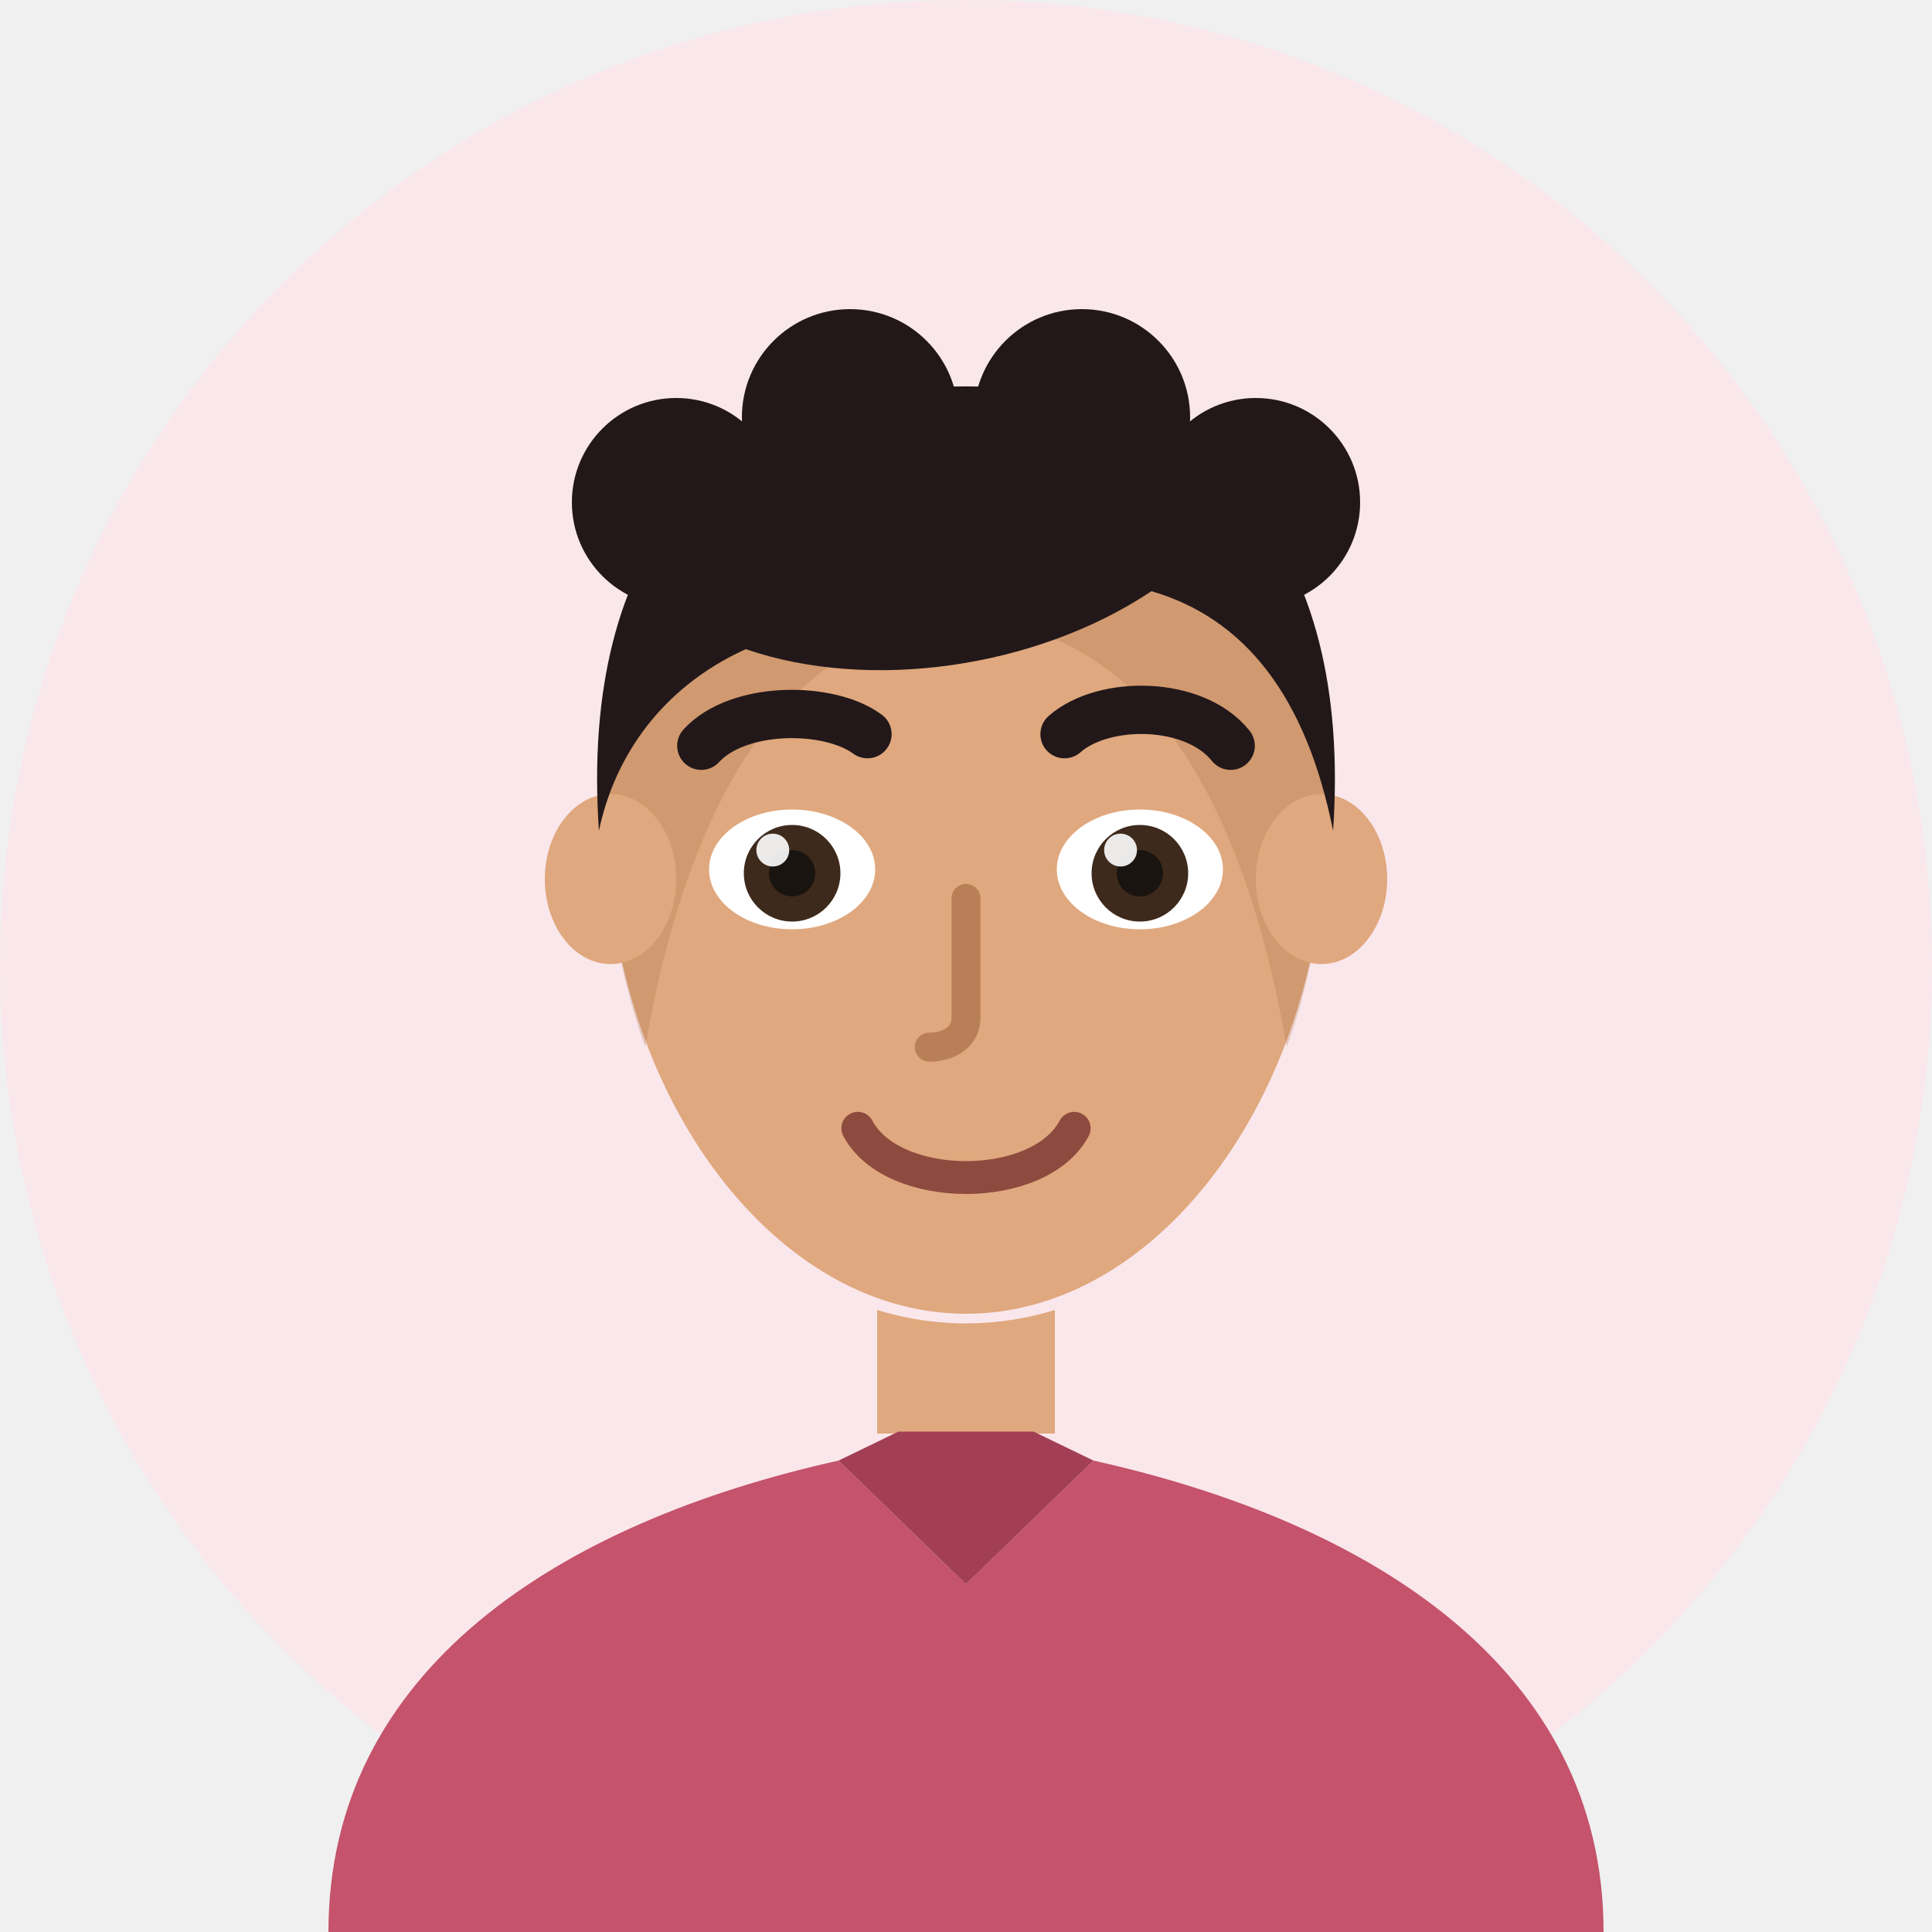
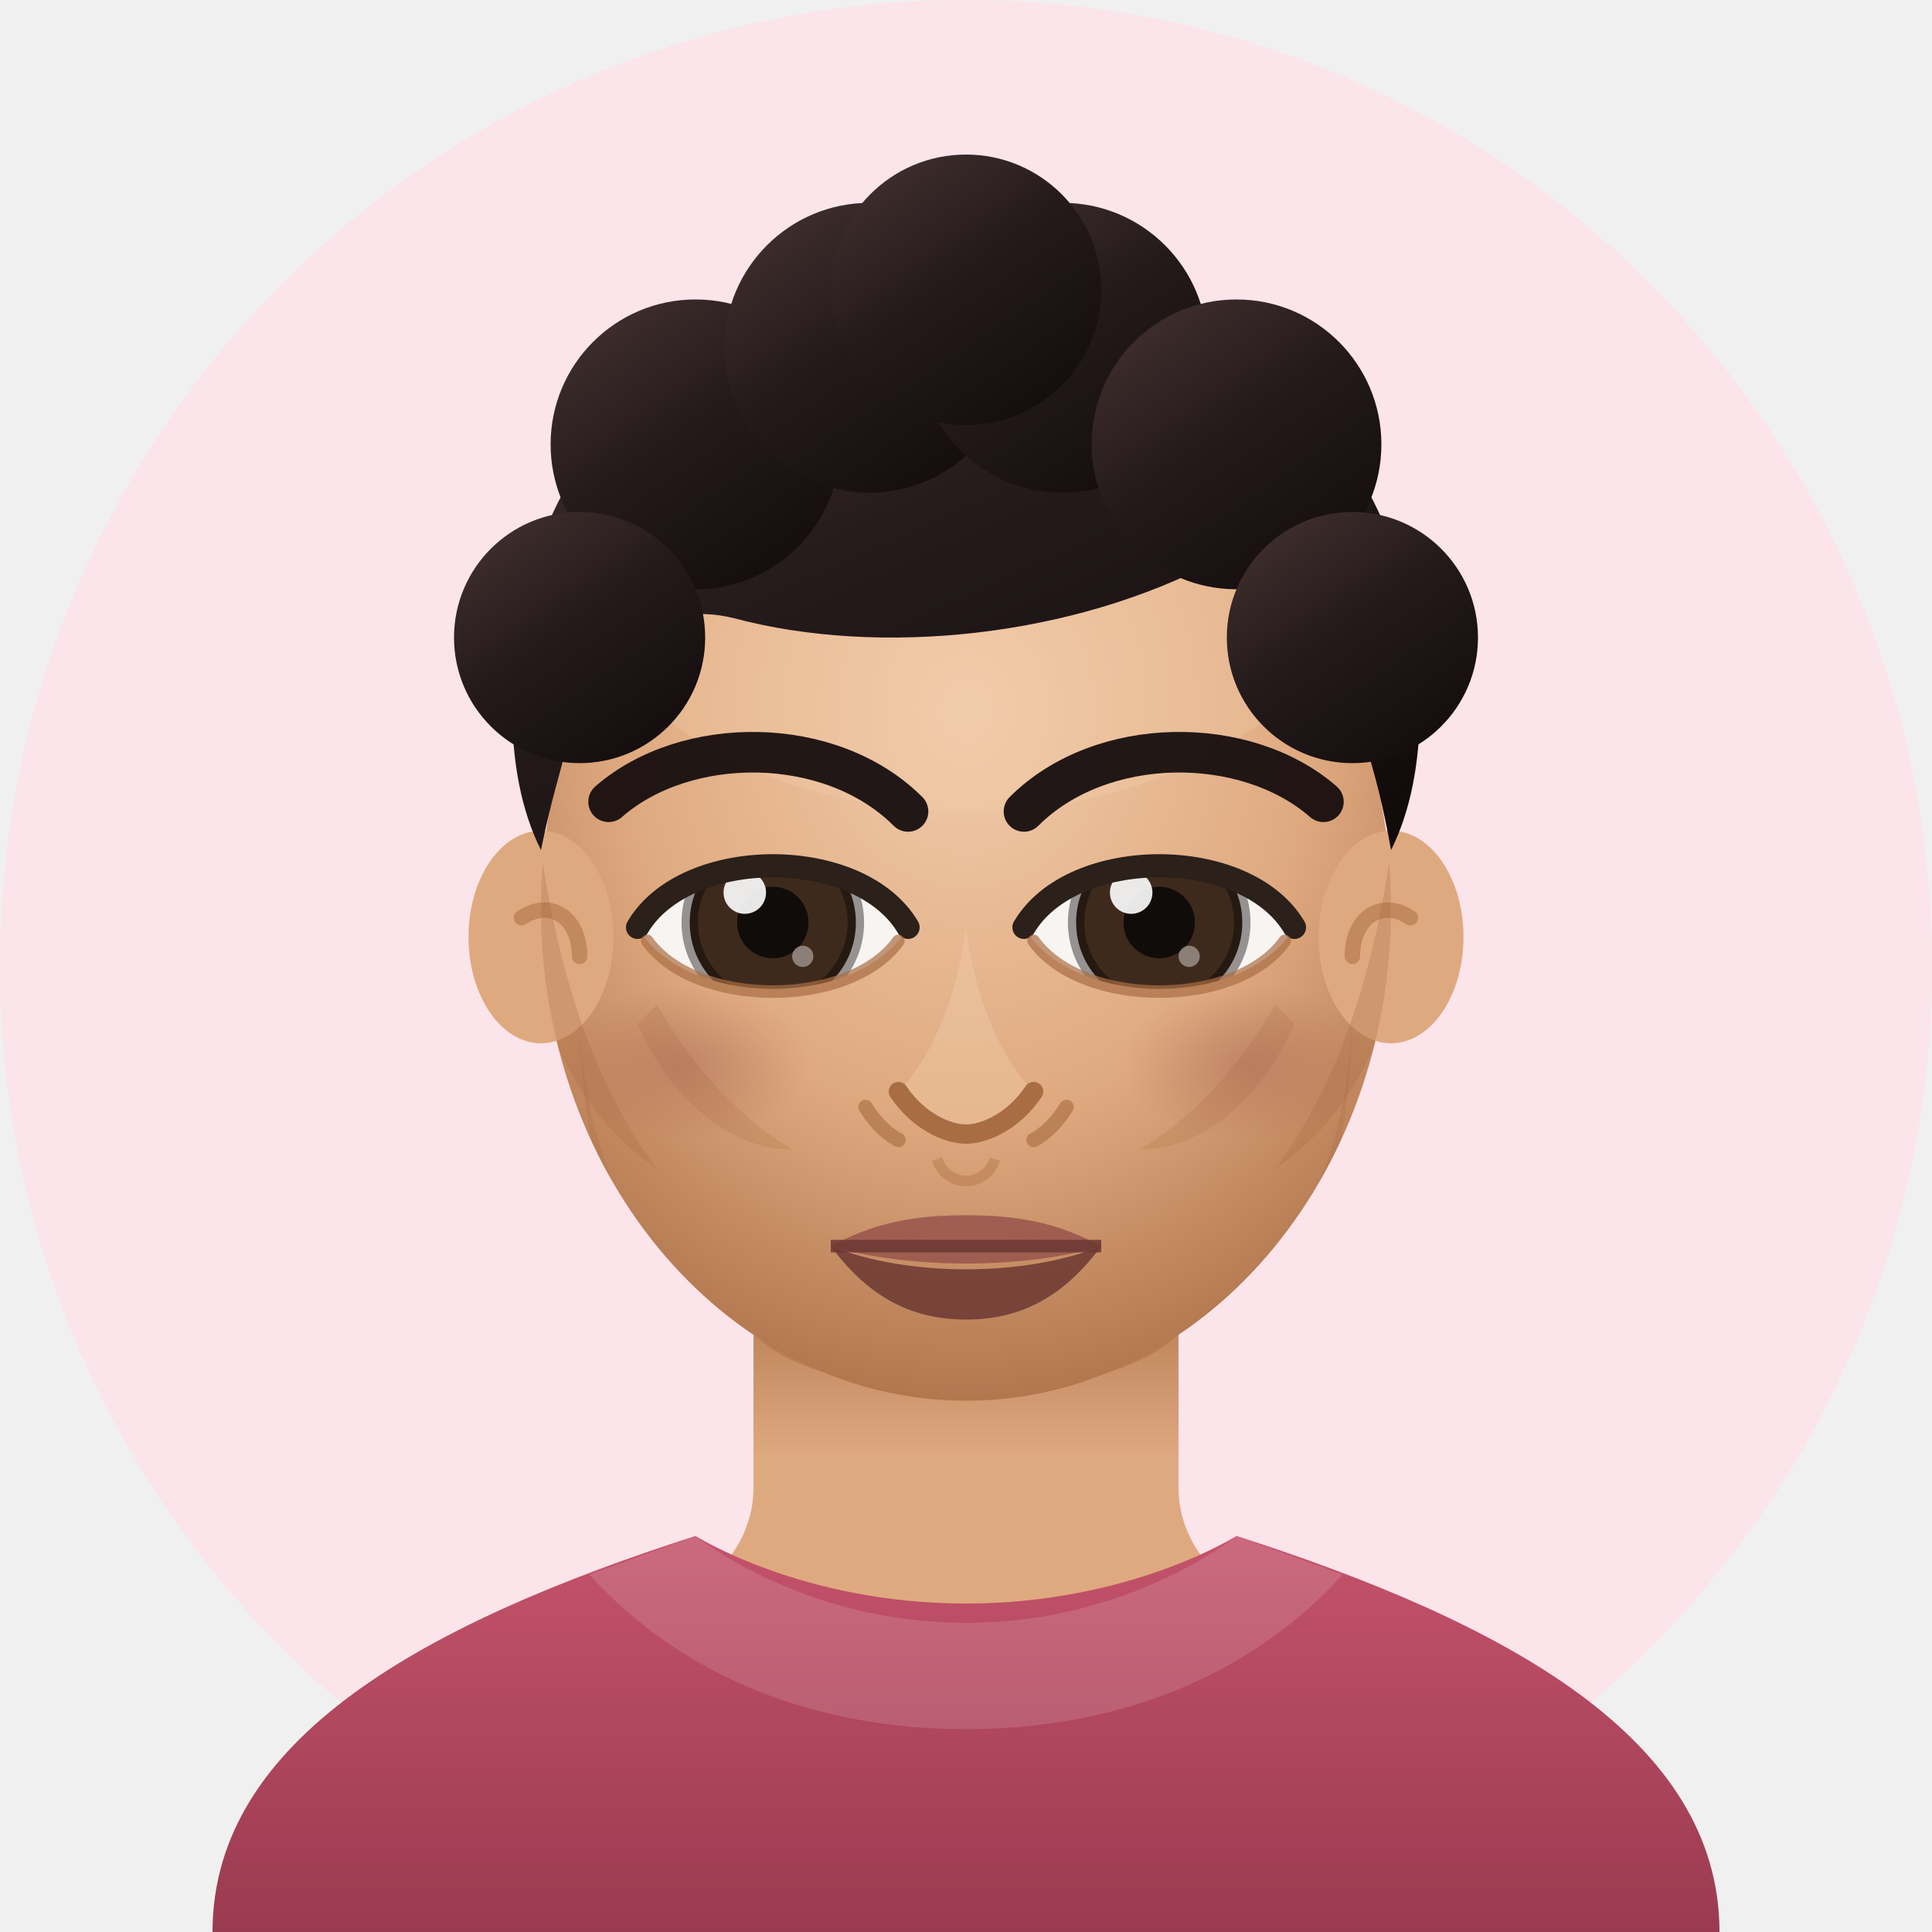
- <svg xmlns="http://www.w3.org/2000/svg" viewBox="0 0 100 100">
-   <circle cx="50" cy="50" r="50" fill="#FAE7EC" />
-   <path d="M50 70c-1.9 0-3.4-.5-3.4-.5l-.1 5.2h7l-.1-5.2s-1.5.5-3.4.5z" fill="#00000018" />
-   <path d="M50 68.5c2.6 0 4.6-.7 4.6-.7v6.4h-9.2v-6.4s2 .7 4.6.7z" fill="#E0A87E" />
-   <path d="M17 100c0-13.6 12-21.2 26.4-24.4L50 82l6.6-6.4C71 78.8 83 86.4 83 100z" fill="#C4536B" />
-   <path d="M43.4 75.6 50 82l6.6-6.4-3.1-1.5H46.5z" fill="#A33F55" />
-   <path d="M50 21c12.4 0 18.6 8.4 18.6 21.6 0 13.6-8.4 25.4-18.6 25.4S31.4 56.2 31.4 42.6C31.4 29.4 37.6 21 50 21z" fill="#E0A87E" />
-   <path d="M50 21c12.4 0 18.6 8.4 18.6 21.6 0 4-.7 8-2 11.6-2.4-14-8.2-22-16.6-22s-14.2 8-16.6 22c-1.3-3.6-2-7.6-2-11.6C31.4 29.4 37.6 21 50 21z" fill="#A56A42" opacity=".25" />
-   <ellipse cx="31.6" cy="45.5" rx="3.4" ry="4.4" fill="#E0A87E" />
-   <ellipse cx="68.4" cy="45.5" rx="3.4" ry="4.4" fill="#E0A87E" />
-   <path d="M31 43c-1-14.6 6-23 19-23s20 8.4 19 23c-1.4-7-4.6-11-9.4-12.4-6 4-14.6 5.2-21 3-4.4 2-6.8 5.6-7.6 9.4z" fill="#22181A" />
-   <circle cx="35" cy="26" r="5.4" fill="#22181A" />
-   <circle cx="44" cy="21.6" r="5.6" fill="#22181A" />
-   <circle cx="56" cy="21.6" r="5.6" fill="#22181A" />
-   <circle cx="65" cy="26" r="5.4" fill="#22181A" />
-   <path d="M36.3 38.6c1.9-2.08 6.6-2.08 8.6-.6" stroke="#22181A" stroke-width="2.5" fill="none" stroke-linecap="round" />
-   <path d="M55.1 38c2-1.768 6.7-1.768 8.6.6" stroke="#22181A" stroke-width="2.5" fill="none" stroke-linecap="round" />
-   <ellipse cx="41" cy="45" rx="4.3" ry="3.1" fill="#fff" />
-   <circle cx="41" cy="45.2" r="2.5" fill="#3E2A1C" />
-   <circle cx="41" cy="45.2" r="1.2" fill="#1a1410" />
-   <circle cx="40" cy="44" r=".85" fill="#fff" opacity=".9" />
-   <ellipse cx="59" cy="45" rx="4.3" ry="3.1" fill="#fff" />
-   <circle cx="59" cy="45.2" r="2.5" fill="#3E2A1C" />
-   <circle cx="59" cy="45.2" r="1.2" fill="#1a1410" />
-   <circle cx="58" cy="44" r=".85" fill="#fff" opacity=".9" />
-   <path d="M50 46.5v6.2c0 .9-.8 1.5-1.9 1.5" stroke="#A56A42" stroke-width="1.5" fill="none" stroke-linecap="round" stroke-linejoin="round" opacity=".65" />
-   <path d="M44.4 58.4c1.8 3.4 9.4 3.4 11.2 0" stroke="#8d4a3f" stroke-width="1.7" fill="none" stroke-linecap="round" />
+ <svg xmlns="http://www.w3.org/2000/svg" viewBox="0 0 200 200">
+   <defs>
+     <radialGradient id="s8" cx="50%" cy="30%" r="75%">
+       <stop offset="0" stop-color="#F1CCAB" />
+       <stop offset=".55" stop-color="#DFA97F" />
+       <stop offset="1" stop-color="#A96D44" />
+     </radialGradient>
+     <linearGradient id="n8" x1="0" y1="0" x2="0" y2="1">
+       <stop offset="0" stop-color="#A96D44" />
+       <stop offset=".6" stop-color="#DFA97F" />
+     </linearGradient>
+     <linearGradient id="h8" x1=".15" y1="0" x2=".85" y2="1">
+       <stop offset="0" stop-color="#42302F" />
+       <stop offset=".45" stop-color="#241A1B" />
+       <stop offset="1" stop-color="#120B0C" />
+     </linearGradient>
+     <linearGradient id="c8" x1="0" y1="0" x2="0" y2="1">
+       <stop offset="0" stop-color="#C4536B" />
+       <stop offset="1" stop-color="#9A3A50" />
+     </linearGradient>
+     <radialGradient id="r8" cx="50%" cy="50%" r="50%">
+       <stop offset="0" stop-color="#93504A" stop-opacity=".3" />
+       <stop offset="1" stop-color="#93504A" stop-opacity="0" />
+     </radialGradient>
+     <clipPath id="H8">
+       <ellipse cx="100" cy="94" rx="44" ry="51" />
+     </clipPath>
+     <clipPath id="L8">
+       <path d="M66 96c5-8.5 23-8.5 28 0-5 8.5-23 8.5-28 0z" />
+     </clipPath>
+     <clipPath id="R8">
+       <path d="M106 96c5-8.5 23-8.5 28 0-5 8.5-23 8.5-28 0z" />
+     </clipPath>
+   </defs>
+   <circle cx="100" cy="100" r="100" fill="#FBE4EA" />
+   <path d="M78 128h44v26c0 8 8 12 8 12H70s8-4 8-12z" fill="url(#n8)" />
+   <path d="M78 128h44v10c-7 8-37 8-44 0z" fill="#A96D44" opacity=".5" />
+   <path d="M100 166c-17 0-28-7-28-7C44 168 22 180 22 200h156c0-20-22-32-50-41 0 0-11 7-28 7z" fill="url(#c8)" />
+   <path d="M72 159s11 9 28 9 28-9 28-9l11 4c-10 11-24 16-39 16s-29-5-39-16z" fill="#fff" opacity=".13" />
+   <ellipse cx="100" cy="94" rx="44" ry="51" fill="url(#s8)" />
+   <g clip-path="url(#H8)">
+     <ellipse cx="100" cy="58" rx="40" ry="26" fill="#F1CCAB" opacity=".32" />
+     <path d="M60 104c0 16 4 28 11 35 8 8 19 12 29 12s21-4 29-12c7-7 11-19 11-35 c0 26-18 43-40 43s-40-17-40-43z" fill="#A96D44" opacity=".28" />
+   </g>
+   <ellipse cx="56" cy="97" rx="7.5" ry="11" fill="#DFA97F" />
+   <ellipse cx="144" cy="97" rx="7.5" ry="11" fill="#DFA97F" />
+   <path d="M54 95c3-2 6 0 6 4M146 95c-3-2-6 0-6 4" stroke="#A96D44" stroke-width="1.6" fill="none" opacity=".55" stroke-linecap="round" />
+   <g clip-path="url(#H8)">
+     <path d="M56 88c2 14 6 25 12 33-9-6-14-18-15-33z" fill="#A96D44" opacity=".3" />
+     <path d="M144 88c-2 14-6 25-12 33 9-6 14-18 15-33z" fill="#A96D44" opacity=".3" />
+     <path d="M68 104c4 7 9 12 14 15-7 0-13-6-16-13z" fill="#A96D44" opacity=".22" />
+     <path d="M132 104c-4 7-9 12-14 15 7 0 13-6 16-13z" fill="#A96D44" opacity=".22" />
+   </g>
+   <ellipse cx="71" cy="110" rx="13" ry="8" fill="url(#r8)" />
+   <ellipse cx="129" cy="110" rx="13" ry="8" fill="url(#r8)" />
+   <path d="M100 28c28 0 47 19 47 45 0 6-1 11-3 15-3-17-9-27-18-30-15 8-35 10-50 6-8-2-15 3-17 12-1 4-2 7-3 12-2-4-3-9-3-15 0-26 19-45 47-45z" fill="url(#h8)" />
+   <circle cx="72" cy="46" r="15" fill="url(#h8)" />
+   <circle cx="90" cy="36" r="15" fill="url(#h8)" />
+   <circle cx="110" cy="36" r="15" fill="url(#h8)" />
+   <circle cx="128" cy="46" r="15" fill="url(#h8)" />
+   <circle cx="60" cy="66" r="13" fill="url(#h8)" />
+   <circle cx="140" cy="66" r="13" fill="url(#h8)" />
+   <circle cx="100" cy="30" r="14" fill="url(#h8)" />
+   <path d="M63 83c8-7 23-7 31 1" stroke="#120B0C" stroke-width="4.2" fill="none" stroke-linecap="round" opacity=".93" />
+   <path d="M137 83c-8-7-23-7-31 1" stroke="#120B0C" stroke-width="4.2" fill="none" stroke-linecap="round" opacity=".93" />
+   <path d="M66 96c5-8.5 23-8.5 28 0-5 8.5-23 8.5-28 0z" fill="#F8F4F1" />
+   <g clip-path="url(#L8)">
+     <circle cx="80" cy="95.5" r="8.6" fill="#3E2A1C" />
+     <circle cx="80" cy="95.5" r="8.6" fill="none" stroke="#0006" stroke-width="1.7" />
+     <circle cx="80" cy="95.5" r="3.7" fill="#100C09" />
+     <circle cx="77.1" cy="92.4" r="2.2" fill="#fff" opacity=".9" />
+     <circle cx="83.1" cy="99" r="1.1" fill="#fff" opacity=".4" />
+     <path d="M65 96c5-9 24-9 29-1v-5c-6-6-23-6-29 0z" fill="#000" opacity=".2" />
+   </g>
+   <path d="M66 96c5-8.5 23-8.5 28 0" stroke="#2B201A" stroke-width="2.4" fill="none" stroke-linecap="round" />
+   <path d="M67 97.4c5 7 21 7 26 0" stroke="#A96D44" stroke-width="1.3" fill="none" opacity=".7" stroke-linecap="round" />
+   <path d="M106 96c5-8.5 23-8.5 28 0-5 8.5-23 8.5-28 0z" fill="#F8F4F1" />
+   <g clip-path="url(#R8)">
+     <circle cx="120" cy="95.5" r="8.6" fill="#3E2A1C" />
+     <circle cx="120" cy="95.5" r="8.6" fill="none" stroke="#0006" stroke-width="1.7" />
+     <circle cx="120" cy="95.5" r="3.7" fill="#100C09" />
+     <circle cx="117.1" cy="92.4" r="2.2" fill="#fff" opacity=".9" />
+     <circle cx="123.1" cy="99" r="1.1" fill="#fff" opacity=".4" />
+     <path d="M105 96c5-9 24-9 29-1v-5c-6-6-23-6-29 0z" fill="#000" opacity=".2" />
+   </g>
+   <path d="M106 96c5-8.5 23-8.5 28 0" stroke="#2B201A" stroke-width="2.4" fill="none" stroke-linecap="round" />
+   <path d="M107 97.4c5 7 21 7 26 0" stroke="#A96D44" stroke-width="1.3" fill="none" opacity=".7" stroke-linecap="round" />
+   <path d="M100 96c-1 8-4 14-7 17 2 3 5 4.4 7 4.4s5-1.4 7-4.4c-3-3-6-9-7-17z" fill="#F1CCAB" opacity=".4" />
+   <path d="M93 113c2 3 5 4.4 7 4.4s5-1.4 7-4.4" stroke="#A96D44" stroke-width="2" fill="none" stroke-linecap="round" />
+   <path d="M89.6 114.6c1.6 2.6 3.4 3.4 3.4 3.4M110.4 114.6c-1.6 2.6-3.4 3.4-3.4 3.4" stroke="#A96D44" stroke-width="1.5" fill="none" opacity=".65" stroke-linecap="round" />
+   <path d="M97 120c1 3 5 3 6 0" stroke="#A96D44" stroke-width="1.1" fill="none" opacity=".4" />
+   <path d="M86 129c4.5-2.4 8.5-3.2 14-3.2s9.5.8 14 3.2c-4 1.2-9 1.8-14 1.8s-10-.6-14-1.8z" fill="#93504A" opacity=".8" />
+   <path d="M86 129c4 5.4 8.5 7.6 14 7.6s10-2.2 14-7.6c-4 1.6-9 2.4-14 2.4s-10-.8-14-2.4z" fill="#6B3733" opacity=".85" />
+   <path d="M86 129h28" stroke="#6B3733" stroke-width="1.3" opacity=".85" />
</svg>
